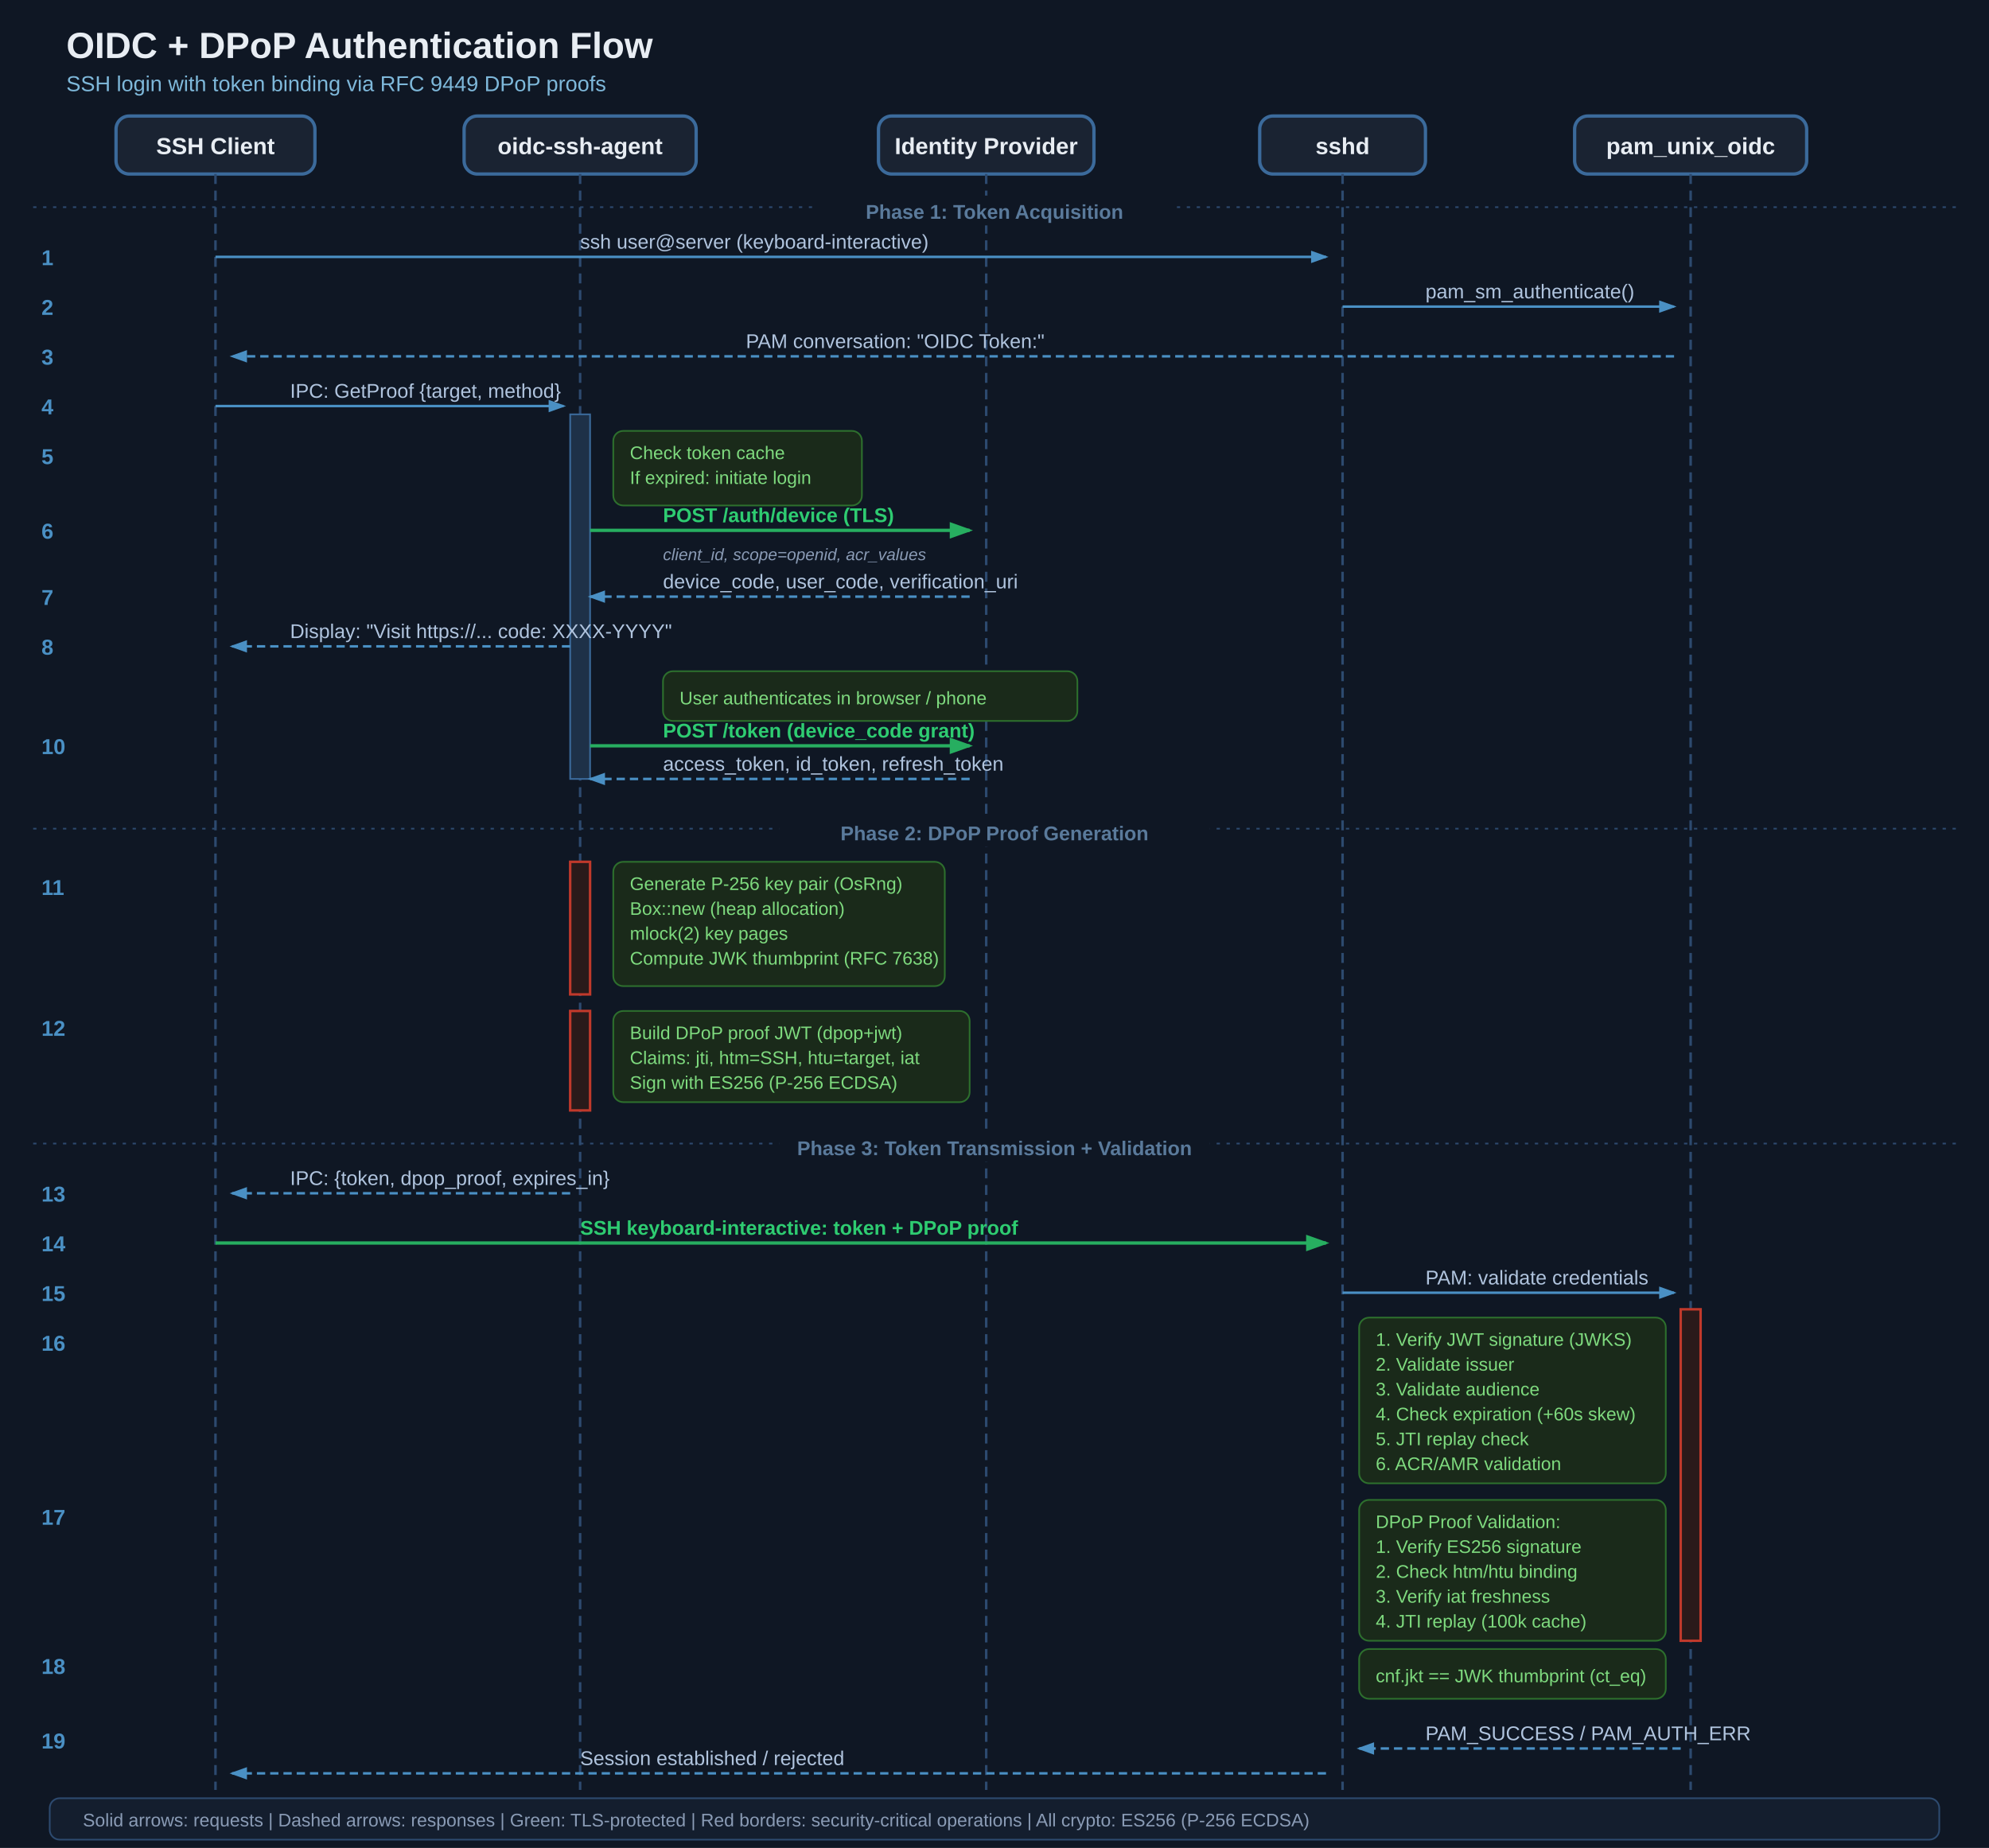
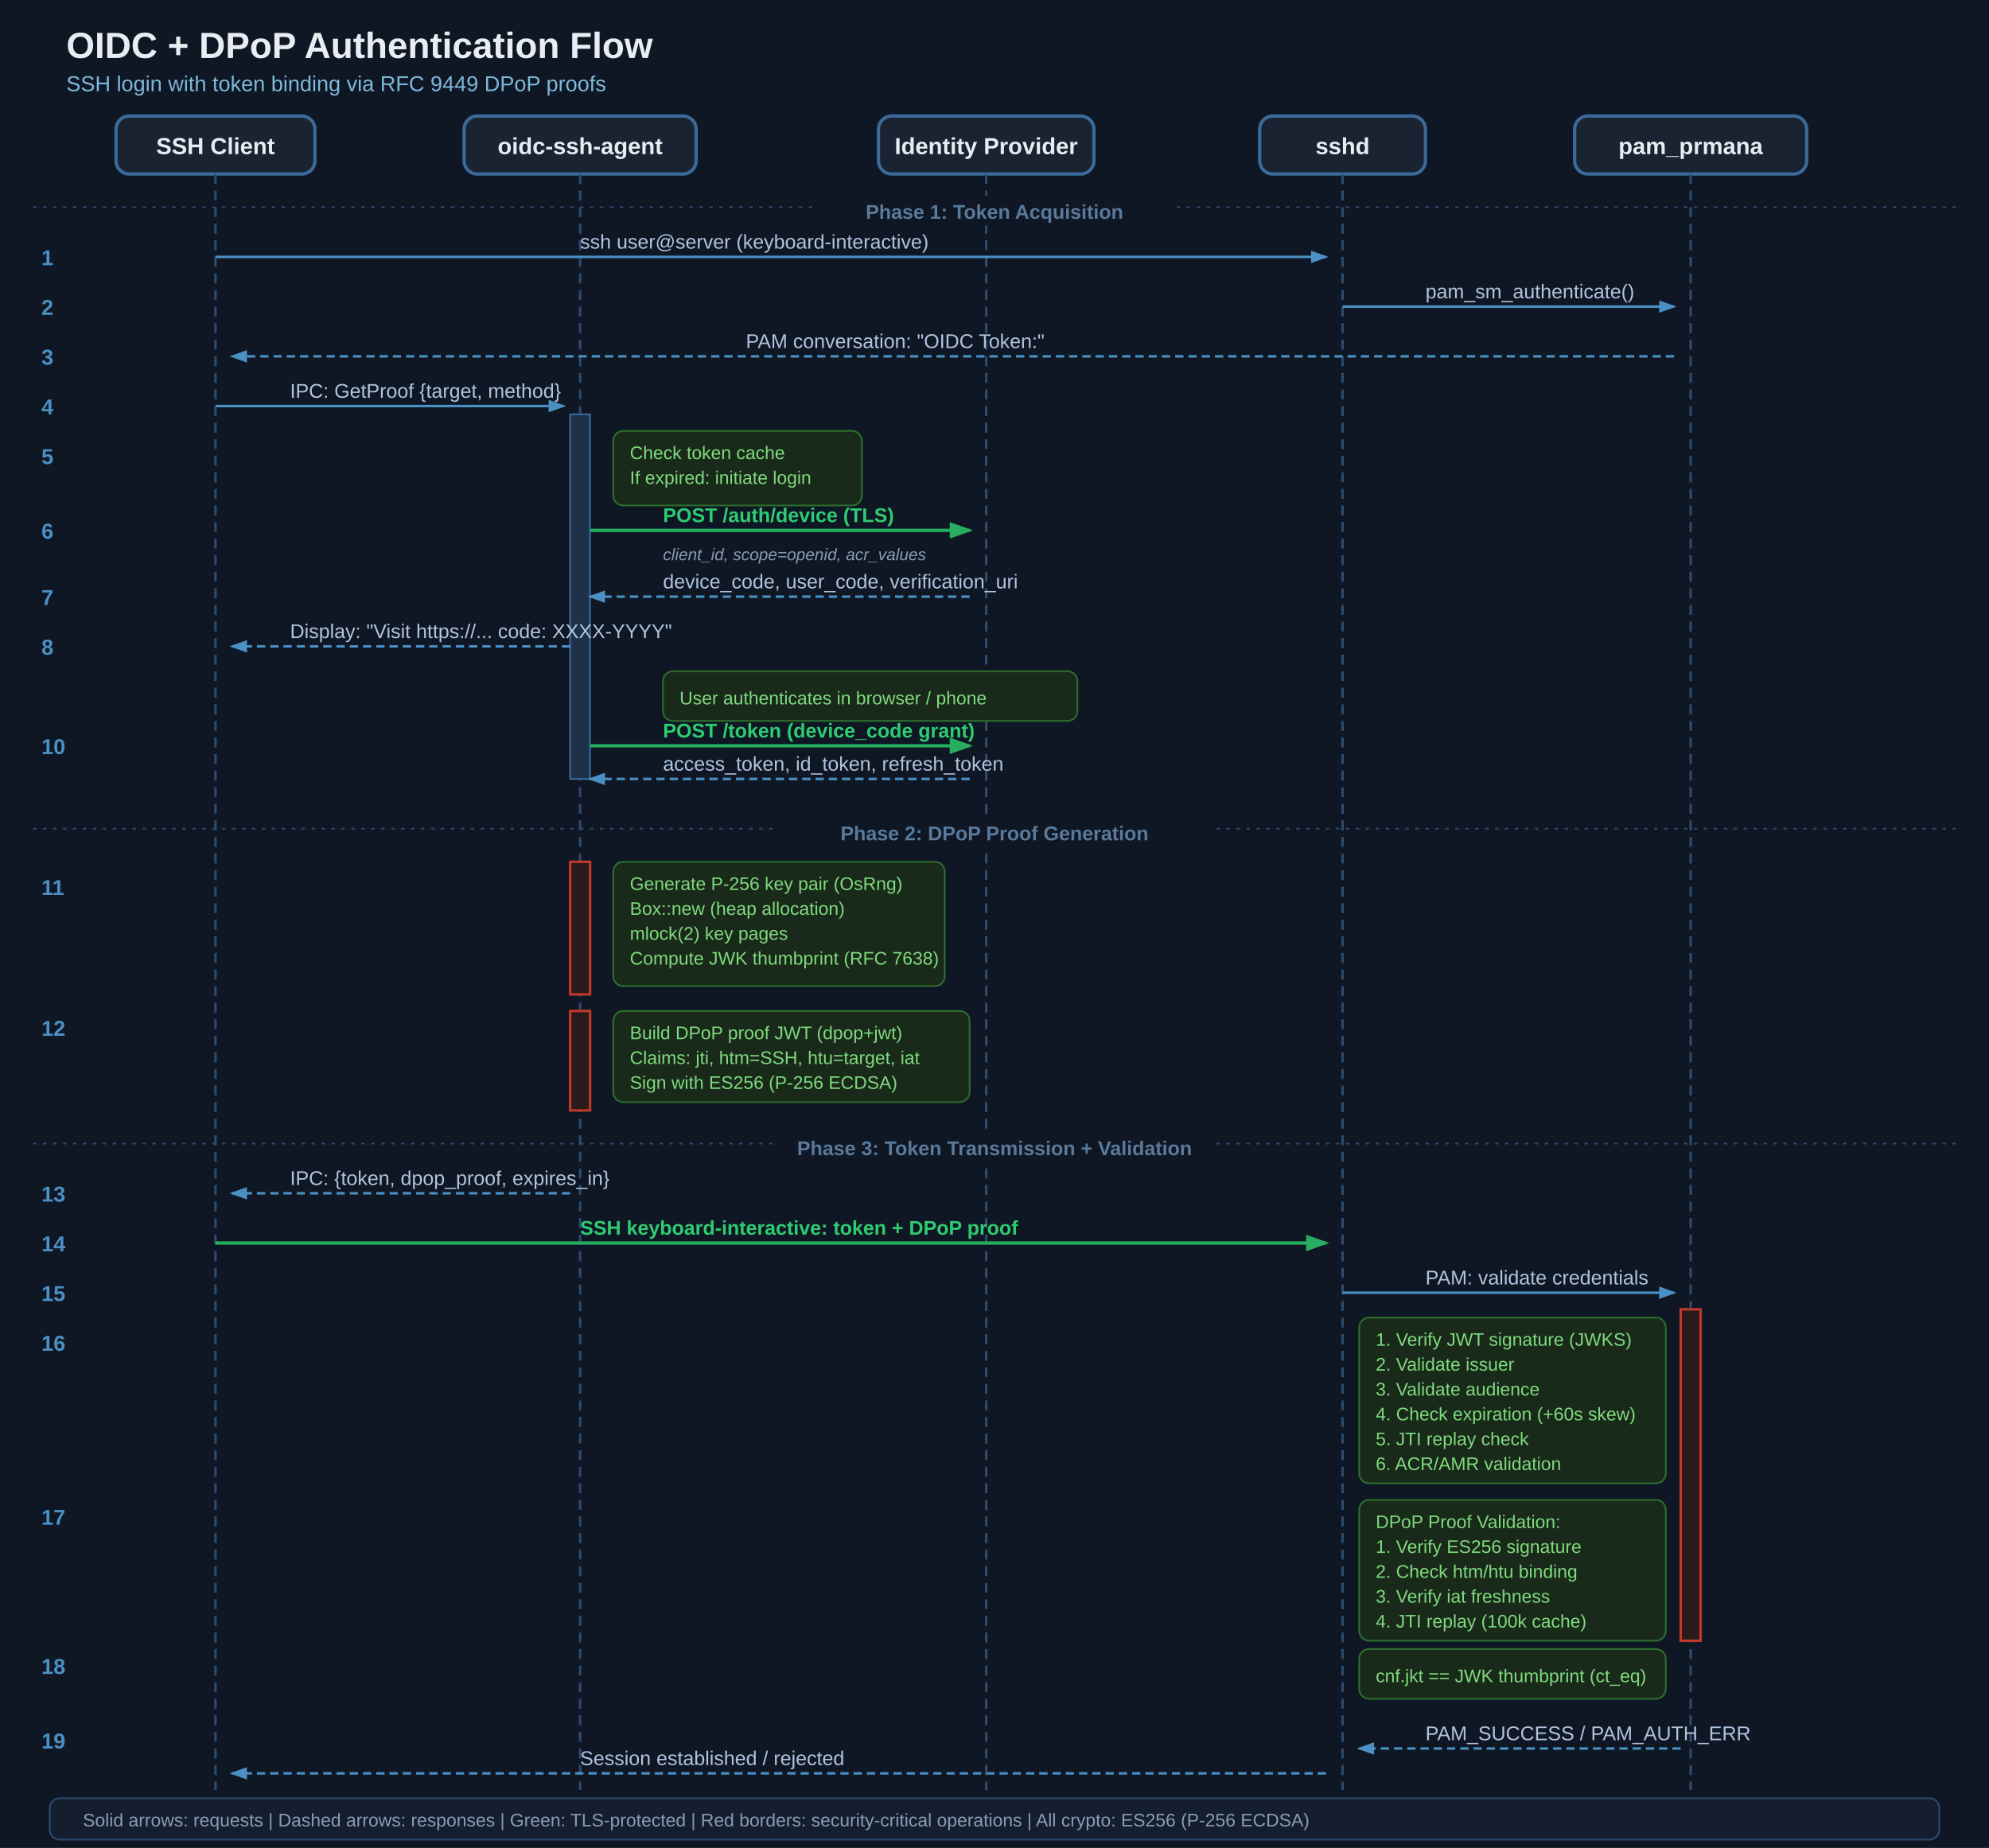
<svg xmlns="http://www.w3.org/2000/svg" viewBox="0 0 1200 1115" font-family="'Segoe UI', 'Helvetica Neue', Arial, sans-serif">
  <defs>
    <style>
      .bg { fill: #0f1724; }
      .title { fill: #e8edf3; font-size: 22px; font-weight: 700; }
      .subtitle { fill: #7eb8da; font-size: 13px; }
      .actor-box { fill: #1a2332; stroke: #3b6a9b; stroke-width: 2; rx: 8; }
      .actor-label { fill: #e8edf3; font-size: 14px; font-weight: 600; text-anchor: middle; }
      .lifeline { stroke: #2d4a6f; stroke-width: 1.5; stroke-dasharray: 6 4; }
      .msg-line { stroke: #4a90c4; stroke-width: 1.5; marker-end: url(#arrowhead); }
      .msg-line-return { stroke: #4a90c4; stroke-width: 1.5; stroke-dasharray: 5 3; marker-end: url(#arrowhead); }
      .msg-line-secure { stroke: #27ae60; stroke-width: 2; marker-end: url(#arrowhead-green); }
      .msg-line-fail { stroke: #c0392b; stroke-width: 1.5; marker-end: url(#arrowhead-red); }
      .msg-label { fill: #b0c4de; font-size: 12px; }
      .msg-label-secure { fill: #2ecc71; font-size: 12px; font-weight: 600; }
      .msg-label-detail { fill: #8a9bb5; font-size: 10px; font-style: italic; }
      .activation { fill: #1e3148; stroke: #3b6a9b; stroke-width: 1; }
      .activation-critical { fill: #2a1a1a; stroke: #c0392b; stroke-width: 1.5; }
      .note-box { fill: #1a2a1a; stroke: #2d6f2d; stroke-width: 1; rx: 6; }
      .note-text { fill: #7eda7e; font-size: 11px; }
      .step-num { fill: #4a90c4; font-size: 13px; font-weight: 700; }
      .divider { stroke: #2d4a6f; stroke-width: 1; stroke-dasharray: 2 4; }
      .divider-label { fill: #5a7a9b; font-size: 12px; font-weight: 600; text-anchor: middle; }
      .legend-box { fill: #141e2e; stroke: #2d4a6f; stroke-width: 1; rx: 6; }
      .legend-text { fill: #8a9bb5; font-size: 11px; }
      .legend-title { fill: #b0c4de; font-size: 12px; font-weight: 600; }
    </style>
    <marker id="arrowhead" markerWidth="7" markerHeight="5" refX="6" refY="2.5" orient="auto">
      <polygon points="0 0, 7 2.5, 0 5" fill="#4a90c4" />
    </marker>
    <marker id="arrowhead-green" markerWidth="7" markerHeight="5" refX="6" refY="2.5" orient="auto">
      <polygon points="0 0, 7 2.5, 0 5" fill="#27ae60" />
    </marker>
    <marker id="arrowhead-red" markerWidth="7" markerHeight="5" refX="6" refY="2.5" orient="auto">
      <polygon points="0 0, 7 2.5, 0 5" fill="#c0392b" />
    </marker>
  </defs>
  <rect class="bg" width="1200" height="1115" />
  <text class="title" x="40" y="35">OIDC + DPoP Authentication Flow</text>
  <text class="subtitle" x="40" y="55">SSH login with token binding via RFC 9449 DPoP proofs</text>
  <rect class="actor-box" x="70" y="70" width="120" height="35" />
  <text class="actor-label" x="130" y="93">SSH Client</text>
  <rect class="actor-box" x="280" y="70" width="140" height="35" />
  <text class="actor-label" x="350" y="93">oidc-ssh-agent</text>
  <rect class="actor-box" x="530" y="70" width="130" height="35" />
  <text class="actor-label" x="595" y="93">Identity Provider</text>
  <rect class="actor-box" x="760" y="70" width="100" height="35" />
  <text class="actor-label" x="810" y="93">sshd</text>
  <rect class="actor-box" x="950" y="70" width="140" height="35" />
-   <text class="actor-label" x="1020" y="93">pam_unix_oidc</text>
+   <text class="actor-label" x="1020" y="93">pam_prmana</text>
  <line class="lifeline" x1="130" y1="105" x2="130" y2="1080" />
  <line class="lifeline" x1="350" y1="105" x2="350" y2="1080" />
  <line class="lifeline" x1="595" y1="105" x2="595" y2="1080" />
  <line class="lifeline" x1="810" y1="105" x2="810" y2="1080" />
  <line class="lifeline" x1="1020" y1="105" x2="1020" y2="1080" />
  <line class="divider" x1="20" y1="125" x2="1180" y2="125" />
  <rect fill="#0f1724" x="490" y="118" width="220" height="18" />
  <text class="divider-label" x="600" y="132">Phase 1: Token Acquisition</text>
  <text class="step-num" x="25" y="160">1</text>
  <line class="msg-line" x1="130" y1="155" x2="800" y2="155" />
  <text class="msg-label" x="350" y="150">ssh user@server (keyboard-interactive)</text>
  <text class="step-num" x="25" y="190">2</text>
  <line class="msg-line" x1="810" y1="185" x2="1010" y2="185" />
  <text class="msg-label" x="860" y="180">pam_sm_authenticate()</text>
  <text class="step-num" x="25" y="220">3</text>
  <line class="msg-line-return" x1="1010" y1="215" x2="140" y2="215" />
  <text class="msg-label" x="450" y="210">PAM conversation: "OIDC Token:"</text>
  <text class="step-num" x="25" y="250">4</text>
  <line class="msg-line" x1="130" y1="245" x2="340" y2="245" />
  <text class="msg-label" x="175" y="240">IPC: GetProof {target, method}</text>
  <rect class="activation" x="344" y="250" width="12" height="220" />
  <text class="step-num" x="25" y="280">5</text>
  <rect class="note-box" x="370" y="260" width="150" height="45" />
  <text class="note-text" x="380" y="277">Check token cache</text>
  <text class="note-text" x="380" y="292">If expired: initiate login</text>
  <text class="step-num" x="25" y="325">6</text>
  <line class="msg-line-secure" x1="356" y1="320" x2="585" y2="320" />
  <text class="msg-label-secure" x="400" y="315">POST /auth/device (TLS)</text>
  <text class="msg-label-detail" x="400" y="338">client_id, scope=openid, acr_values</text>
  <text class="step-num" x="25" y="365">7</text>
  <line class="msg-line-return" x1="585" y1="360" x2="356" y2="360" />
  <text class="msg-label" x="400" y="355">device_code, user_code, verification_uri</text>
  <text class="step-num" x="25" y="395">8</text>
  <line class="msg-line-return" x1="344" y1="390" x2="140" y2="390" />
  <text class="msg-label" x="175" y="385">Display: "Visit https://... code: XXXX-YYYY"</text>
  <rect class="note-box" x="400" y="405" width="250" height="30" />
  <text class="note-text" x="410" y="425">User authenticates in browser / phone</text>
  <text class="step-num" x="25" y="455">10</text>
  <line class="msg-line-secure" x1="356" y1="450" x2="585" y2="450" />
  <text class="msg-label-secure" x="400" y="445">POST /token (device_code grant)</text>
  <line class="msg-line-return" x1="585" y1="470" x2="356" y2="470" />
  <text class="msg-label" x="400" y="465">access_token, id_token, refresh_token</text>
  <line class="divider" x1="20" y1="500" x2="1180" y2="500" />
  <rect fill="#0f1724" x="470" y="493" width="260" height="18" />
  <text class="divider-label" x="600" y="507">Phase 2: DPoP Proof Generation</text>
  <text class="step-num" x="25" y="540">11</text>
  <rect class="activation-critical" x="344" y="520" width="12" height="80" />
  <rect class="note-box" x="370" y="520" width="200" height="75" />
  <text class="note-text" x="380" y="537">Generate P-256 key pair (OsRng)</text>
  <text class="note-text" x="380" y="552">Box::new (heap allocation)</text>
  <text class="note-text" x="380" y="567">mlock(2) key pages</text>
  <text class="note-text" x="380" y="582">Compute JWK thumbprint (RFC 7638)</text>
  <text class="step-num" x="25" y="625">12</text>
  <rect class="activation-critical" x="344" y="610" width="12" height="60" />
  <rect class="note-box" x="370" y="610" width="215" height="55" />
  <text class="note-text" x="380" y="627">Build DPoP proof JWT (dpop+jwt)</text>
  <text class="note-text" x="380" y="642">Claims: jti, htm=SSH, htu=target, iat</text>
  <text class="note-text" x="380" y="657">Sign with ES256 (P-256 ECDSA)</text>
  <line class="divider" x1="20" y1="690" x2="1180" y2="690" />
  <rect fill="#0f1724" x="470" y="683" width="260" height="18" />
  <text class="divider-label" x="600" y="697">Phase 3: Token Transmission + Validation</text>
  <text class="step-num" x="25" y="725">13</text>
  <line class="msg-line-return" x1="344" y1="720" x2="140" y2="720" />
  <text class="msg-label" x="175" y="715">IPC: {token, dpop_proof, expires_in}</text>
  <text class="step-num" x="25" y="755">14</text>
  <line class="msg-line-secure" x1="130" y1="750" x2="800" y2="750" />
  <text class="msg-label-secure" x="350" y="745">SSH keyboard-interactive: token + DPoP proof</text>
  <text class="step-num" x="25" y="785">15</text>
  <line class="msg-line" x1="810" y1="780" x2="1010" y2="780" />
  <text class="msg-label" x="860" y="775">PAM: validate credentials</text>
  <rect class="activation-critical" x="1014" y="790" width="12" height="200" />
  <text class="step-num" x="25" y="815">16</text>
  <rect class="note-box" x="820" y="795" width="185" height="100" />
  <text class="note-text" x="830" y="812">1. Verify JWT signature (JWKS)</text>
  <text class="note-text" x="830" y="827">2. Validate issuer</text>
  <text class="note-text" x="830" y="842">3. Validate audience</text>
  <text class="note-text" x="830" y="857">4. Check expiration (+60s skew)</text>
  <text class="note-text" x="830" y="872">5. JTI replay check</text>
  <text class="note-text" x="830" y="887">6. ACR/AMR validation</text>
  <text class="step-num" x="25" y="920">17</text>
  <rect class="note-box" x="820" y="905" width="185" height="85" />
  <text class="note-text" x="830" y="922">DPoP Proof Validation:</text>
  <text class="note-text" x="830" y="937">1. Verify ES256 signature</text>
  <text class="note-text" x="830" y="952">2. Check htm/htu binding</text>
  <text class="note-text" x="830" y="967">3. Verify iat freshness</text>
  <text class="note-text" x="830" y="982">4. JTI replay (100k cache)</text>
  <text class="step-num" x="25" y="1010">18</text>
  <rect class="note-box" x="820" y="995" width="185" height="30" />
  <text class="note-text" x="830" y="1015">cnf.jkt == JWK thumbprint (ct_eq)</text>
  <text class="step-num" x="25" y="1055">19</text>
  <line class="msg-line-return" x1="1014" y1="1055" x2="820" y2="1055" />
  <text class="msg-label" x="860" y="1050">PAM_SUCCESS / PAM_AUTH_ERR</text>
  <line class="msg-line-return" x1="800" y1="1070" x2="140" y2="1070" />
  <text class="msg-label" x="350" y="1065">Session established / rejected</text>
  <rect class="legend-box" x="30" y="1085" width="1140" height="25" />
  <text class="legend-text" x="50" y="1102">Solid arrows: requests  |  Dashed arrows: responses  |  Green: TLS-protected  |  Red borders: security-critical operations  |  All crypto: ES256 (P-256 ECDSA)</text>
</svg>
